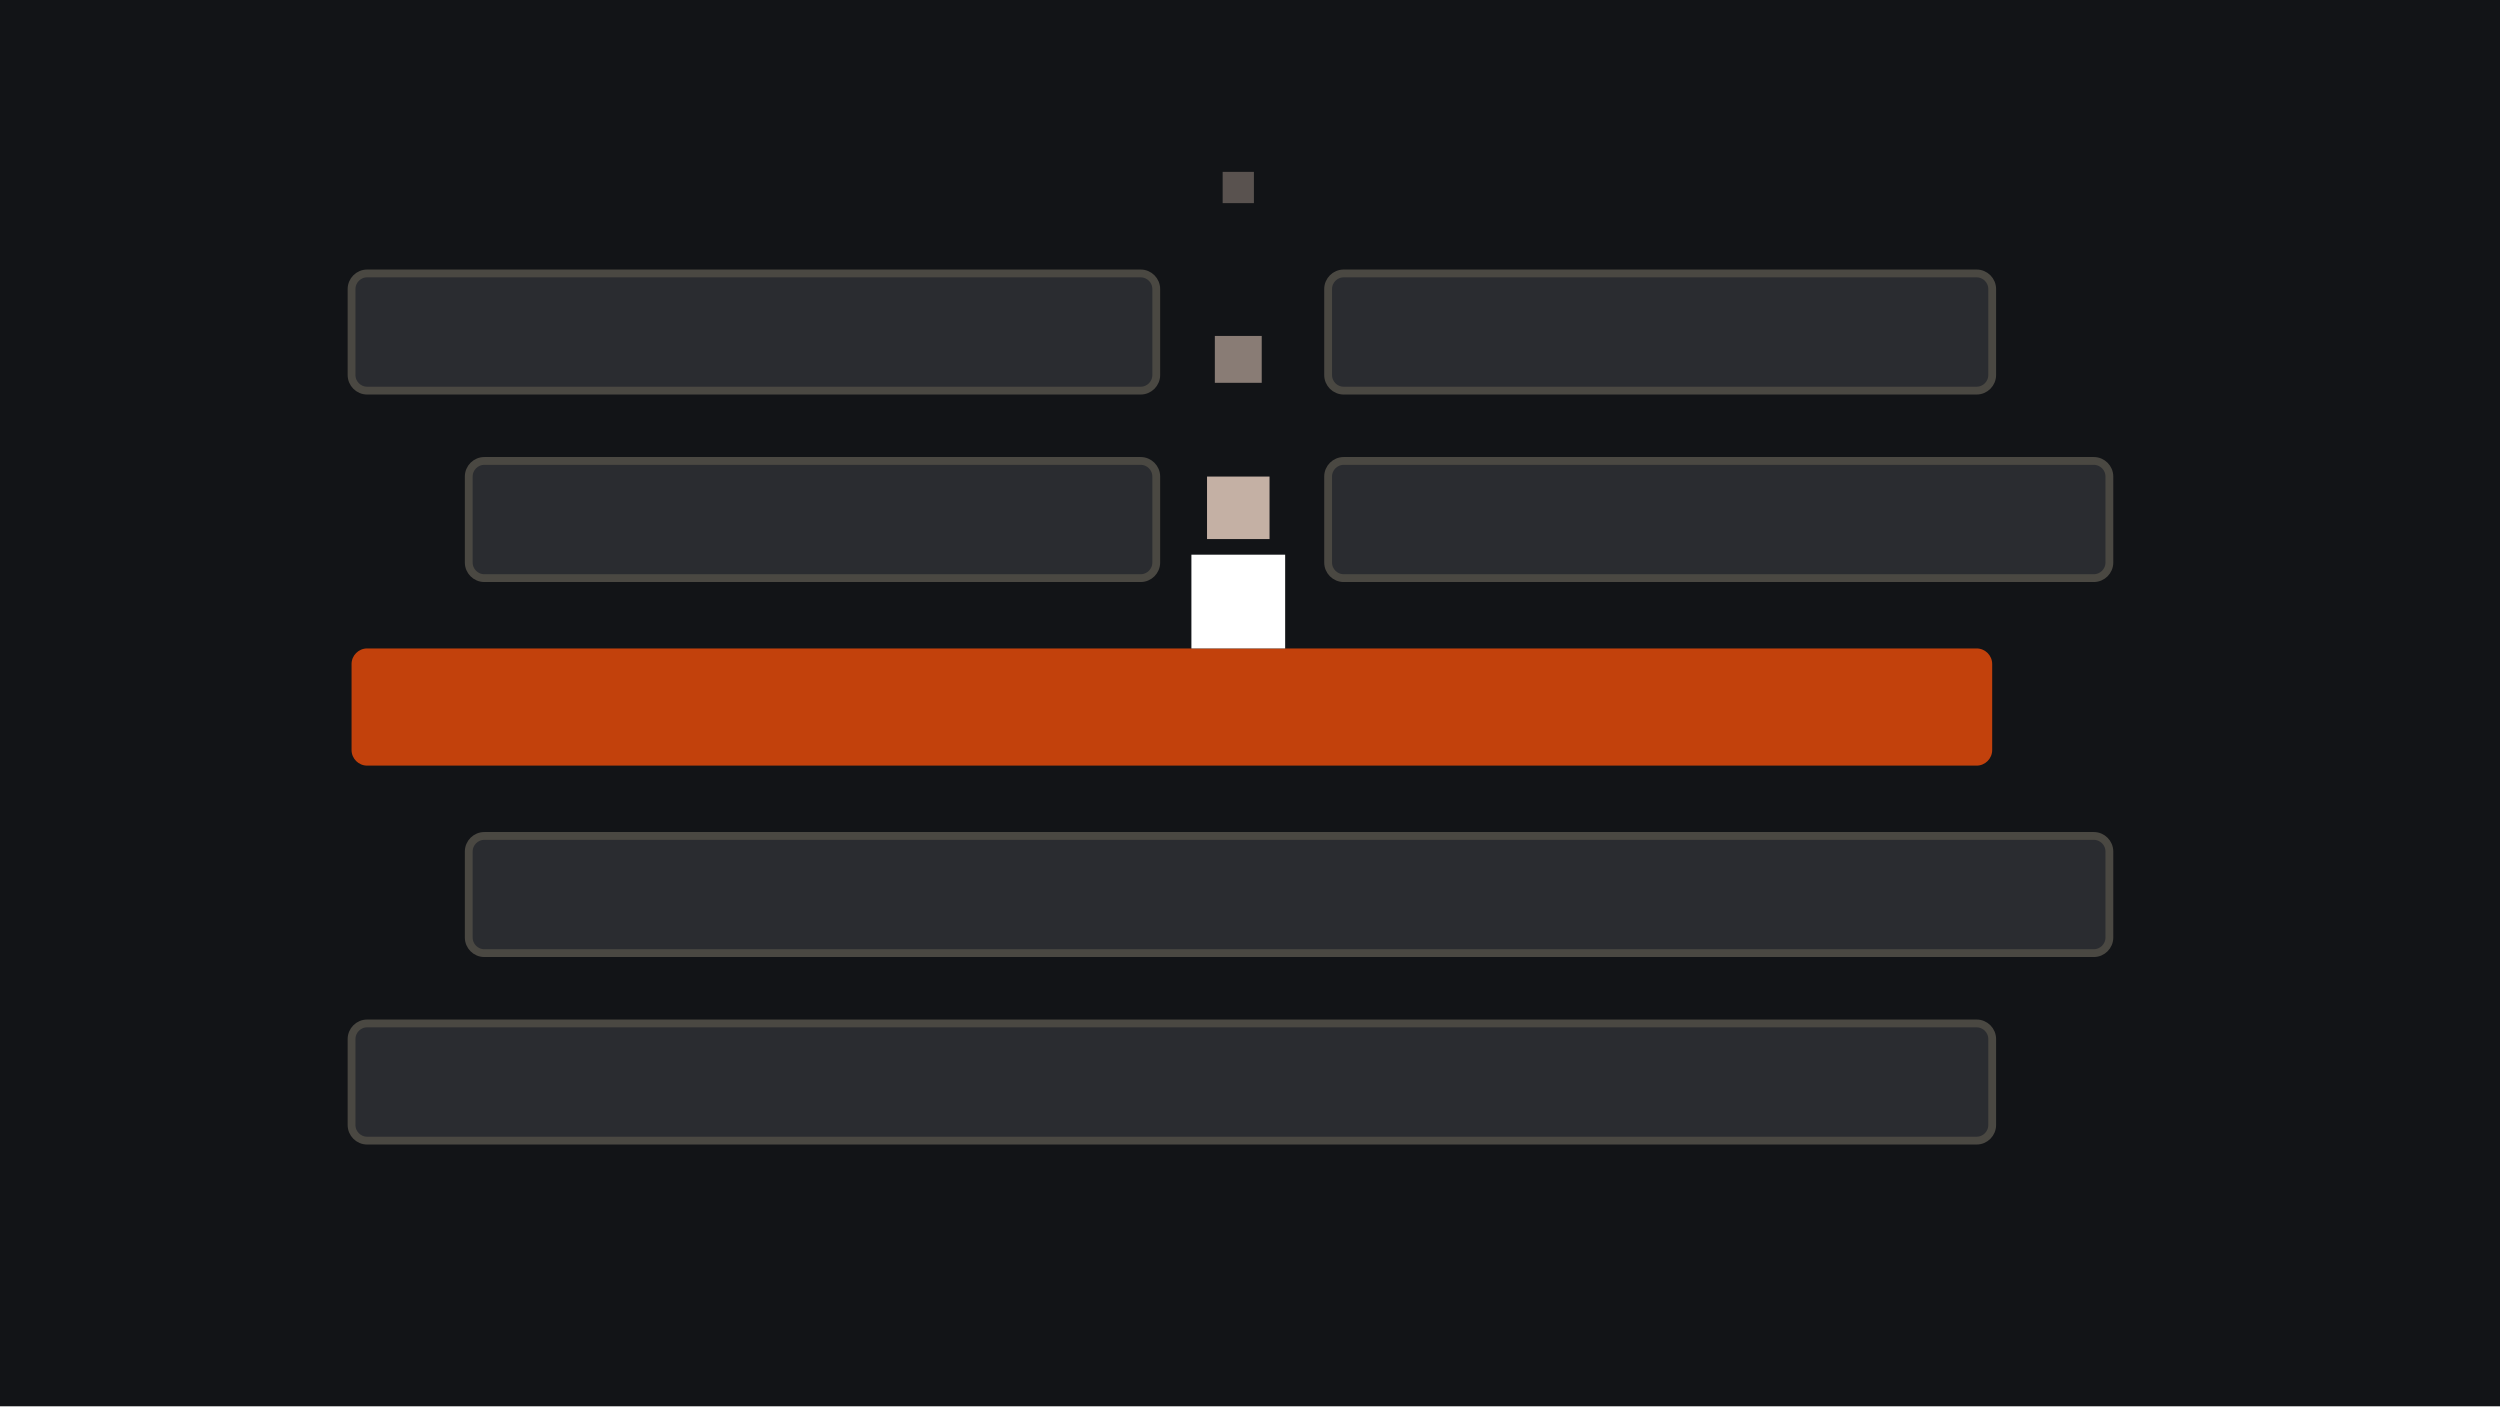
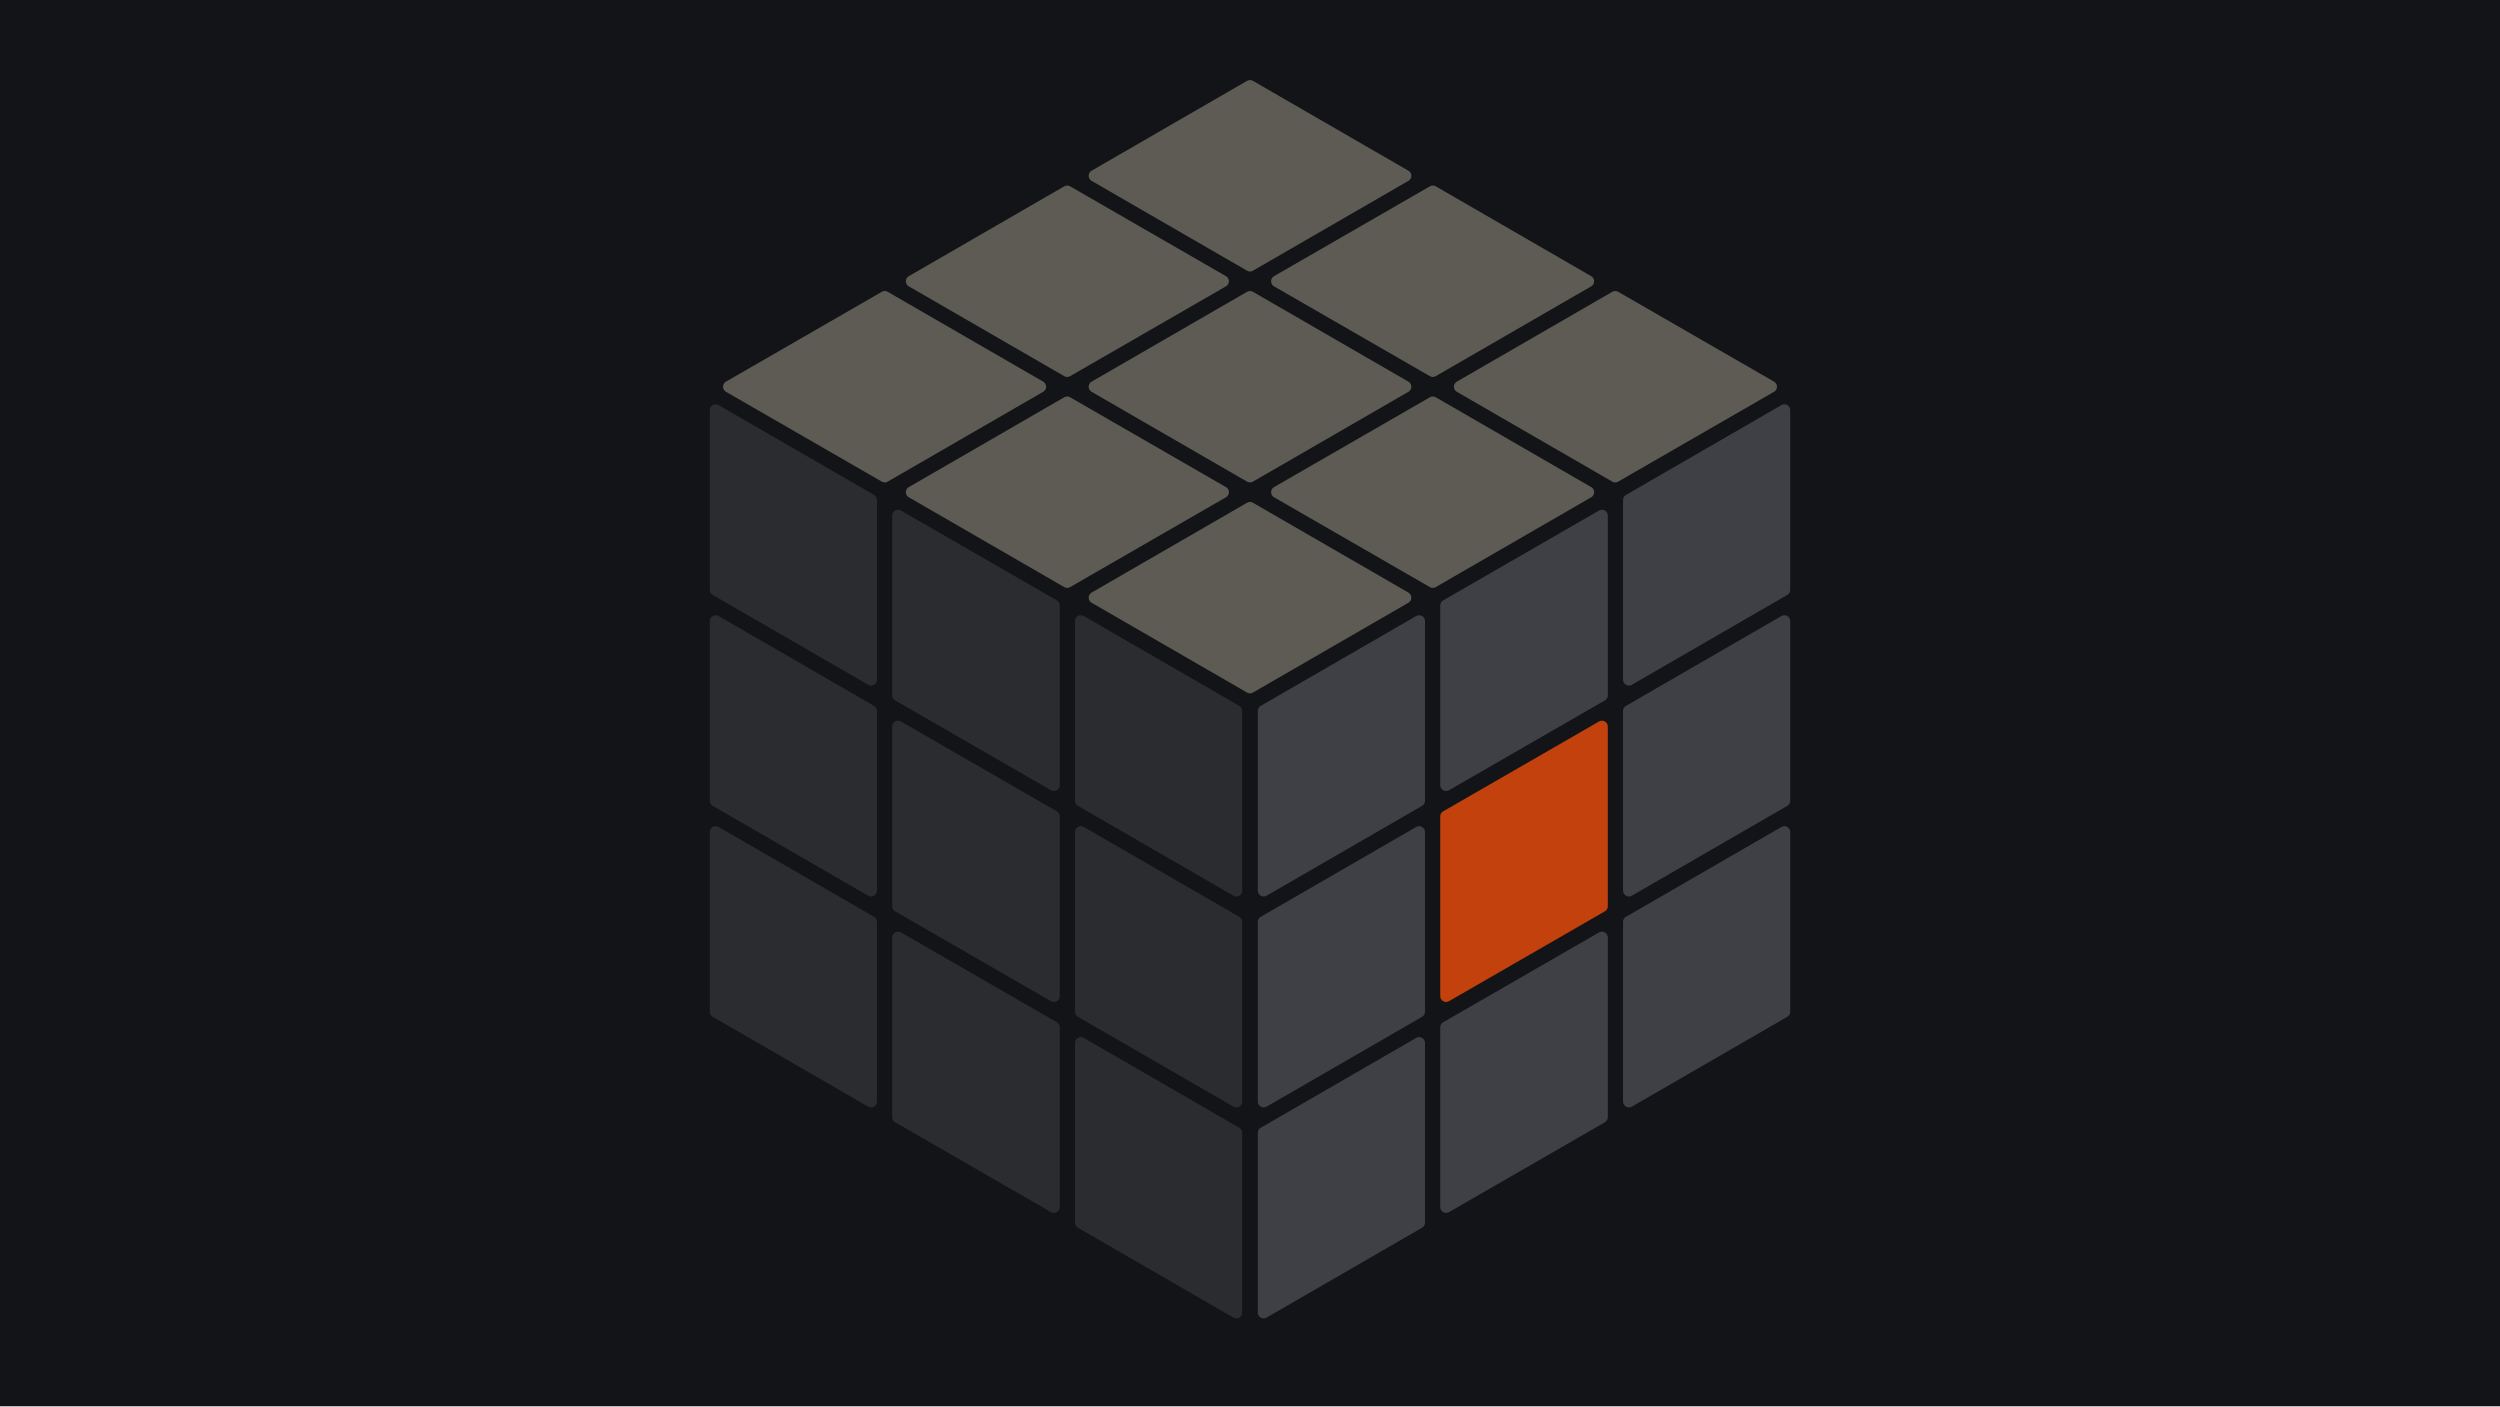
<svg xmlns="http://www.w3.org/2000/svg" viewBox="0 0 640 360" aria-hidden="true">
  <rect width="640" height="360" fill="#121417" />
-   <rect x="90" y="70" width="206" height="30" rx="4" fill="#2A2C30" stroke="#4A4842" stroke-width="2" />
-   <rect x="340" y="70" width="170" height="30" rx="4" fill="#2A2C30" stroke="#4A4842" stroke-width="2" />
-   <rect x="120" y="118" width="176" height="30" rx="4" fill="#2A2C30" stroke="#4A4842" stroke-width="2" />
-   <rect x="340" y="118" width="200" height="30" rx="4" fill="#2A2C30" stroke="#4A4842" stroke-width="2" />
-   <rect x="90" y="166" width="420" height="30" rx="4" fill="#C2410C" />
-   <rect x="120" y="214" width="420" height="30" rx="4" fill="#2A2C30" stroke="#4A4842" stroke-width="2" />
-   <rect x="90" y="262" width="420" height="30" rx="4" fill="#2A2C30" stroke="#4A4842" stroke-width="2" />
-   <rect x="313" y="44" width="8" height="8" fill="#FFE4D3" opacity="0.3" />
-   <rect x="311" y="86" width="12" height="12" fill="#FFE4D3" opacity="0.5" />
-   <rect x="309" y="122" width="16" height="16" fill="#FFE4D3" opacity="0.75" />
-   <rect x="305" y="142" width="24" height="24" fill="#FFFFFF" />
+   <polygon points="320.0,22.0 359.8,45.0 320.0,68.0 280.2,45.0" fill="#5E5B54" stroke="#5E5B54" stroke-width="3" stroke-linejoin="round" />
+   <polygon points="273.2,49.0 313.1,72.0 273.2,95.0 233.4,72.0" fill="#5E5B54" stroke="#5E5B54" stroke-width="3" stroke-linejoin="round" />
+   <polygon points="226.5,76.0 266.3,99.0 226.5,122.0 186.6,99.0" fill="#5E5B54" stroke="#5E5B54" stroke-width="3" stroke-linejoin="round" />
+   <polygon points="366.8,49.0 406.6,72.0 366.8,95.0 326.9,72.0" fill="#5E5B54" stroke="#5E5B54" stroke-width="3" stroke-linejoin="round" />
+   <polygon points="320.0,76.0 359.8,99.0 320.0,122.0 280.2,99.0" fill="#5E5B54" stroke="#5E5B54" stroke-width="3" stroke-linejoin="round" />
+   <polygon points="273.2,103.0 313.1,126.0 273.2,149.0 233.4,126.0" fill="#5E5B54" stroke="#5E5B54" stroke-width="3" stroke-linejoin="round" />
+   <polygon points="413.5,76.0 453.4,99.0 413.5,122.0 373.7,99.0" fill="#5E5B54" stroke="#5E5B54" stroke-width="3" stroke-linejoin="round" />
+   <polygon points="366.8,103.0 406.6,126.0 366.8,149.0 326.9,126.0" fill="#5E5B54" stroke="#5E5B54" stroke-width="3" stroke-linejoin="round" />
+   <polygon points="320.0,130.0 359.8,153.0 320.0,176.0 280.2,153.0" fill="#5E5B54" stroke="#5E5B54" stroke-width="3" stroke-linejoin="round" />
+   <polygon points="183.2,105.0 223.0,128.0 223.0,174.0 183.2,151.0" fill="#2A2C30" stroke="#2A2C30" stroke-width="3" stroke-linejoin="round" />
+   <polygon points="183.2,159.0 223.0,182.0 223.0,228.0 183.2,205.0" fill="#2A2C30" stroke="#2A2C30" stroke-width="3" stroke-linejoin="round" />
+   <polygon points="183.2,213.0 223.0,236.0 223.0,282.0 183.2,259.0" fill="#2A2C30" stroke="#2A2C30" stroke-width="3" stroke-linejoin="round" />
+   <polygon points="229.9,132.0 269.8,155.0 269.8,201.0 229.9,178.0" fill="#2A2C30" stroke="#2A2C30" stroke-width="3" stroke-linejoin="round" />
+   <polygon points="229.9,186.0 269.8,209.0 269.8,255.0 229.9,232.0" fill="#2A2C30" stroke="#2A2C30" stroke-width="3" stroke-linejoin="round" />
+   <polygon points="229.9,240.0 269.8,263.0 269.8,309.0 229.9,286.0" fill="#2A2C30" stroke="#2A2C30" stroke-width="3" stroke-linejoin="round" />
+   <polygon points="276.7,159.0 316.5,182.0 316.5,228.0 276.7,205.0" fill="#2A2C30" stroke="#2A2C30" stroke-width="3" stroke-linejoin="round" />
+   <polygon points="276.7,213.0 316.5,236.0 316.5,282.0 276.7,259.0" fill="#2A2C30" stroke="#2A2C30" stroke-width="3" stroke-linejoin="round" />
+   <polygon points="276.7,267.0 316.5,290.0 316.5,336.0 276.7,313.0" fill="#2A2C30" stroke="#2A2C30" stroke-width="3" stroke-linejoin="round" />
+   <polygon points="323.5,182.0 363.3,159.0 363.3,205.0 323.5,228.0" fill="#3E4045" stroke="#3E4045" stroke-width="3" stroke-linejoin="round" />
+   <polygon points="323.5,236.0 363.3,213.0 363.3,259.0 323.5,282.0" fill="#3E4045" stroke="#3E4045" stroke-width="3" stroke-linejoin="round" />
+   <polygon points="323.5,290.0 363.3,267.0 363.3,313.0 323.5,336.0" fill="#3E4045" stroke="#3E4045" stroke-width="3" stroke-linejoin="round" />
+   <polygon points="370.2,155.0 410.1,132.0 410.1,178.0 370.2,201.0" fill="#3E4045" stroke="#3E4045" stroke-width="3" stroke-linejoin="round" />
+   <polygon points="370.2,209.0 410.1,186.0 410.1,232.0 370.2,255.0" fill="#C2410C" stroke="#C2410C" stroke-width="3" stroke-linejoin="round" />
+   <polygon points="370.2,263.0 410.1,240.0 410.1,286.0 370.2,309.0" fill="#3E4045" stroke="#3E4045" stroke-width="3" stroke-linejoin="round" />
+   <polygon points="417.0,128.0 456.8,105.0 456.8,151.0 417.0,174.0" fill="#3E4045" stroke="#3E4045" stroke-width="3" stroke-linejoin="round" />
+   <polygon points="417.0,182.0 456.8,159.0 456.8,205.0 417.0,228.0" fill="#3E4045" stroke="#3E4045" stroke-width="3" stroke-linejoin="round" />
+   <polygon points="417.0,236.0 456.8,213.0 456.8,259.0 417.0,282.0" fill="#3E4045" stroke="#3E4045" stroke-width="3" stroke-linejoin="round" />
</svg>
